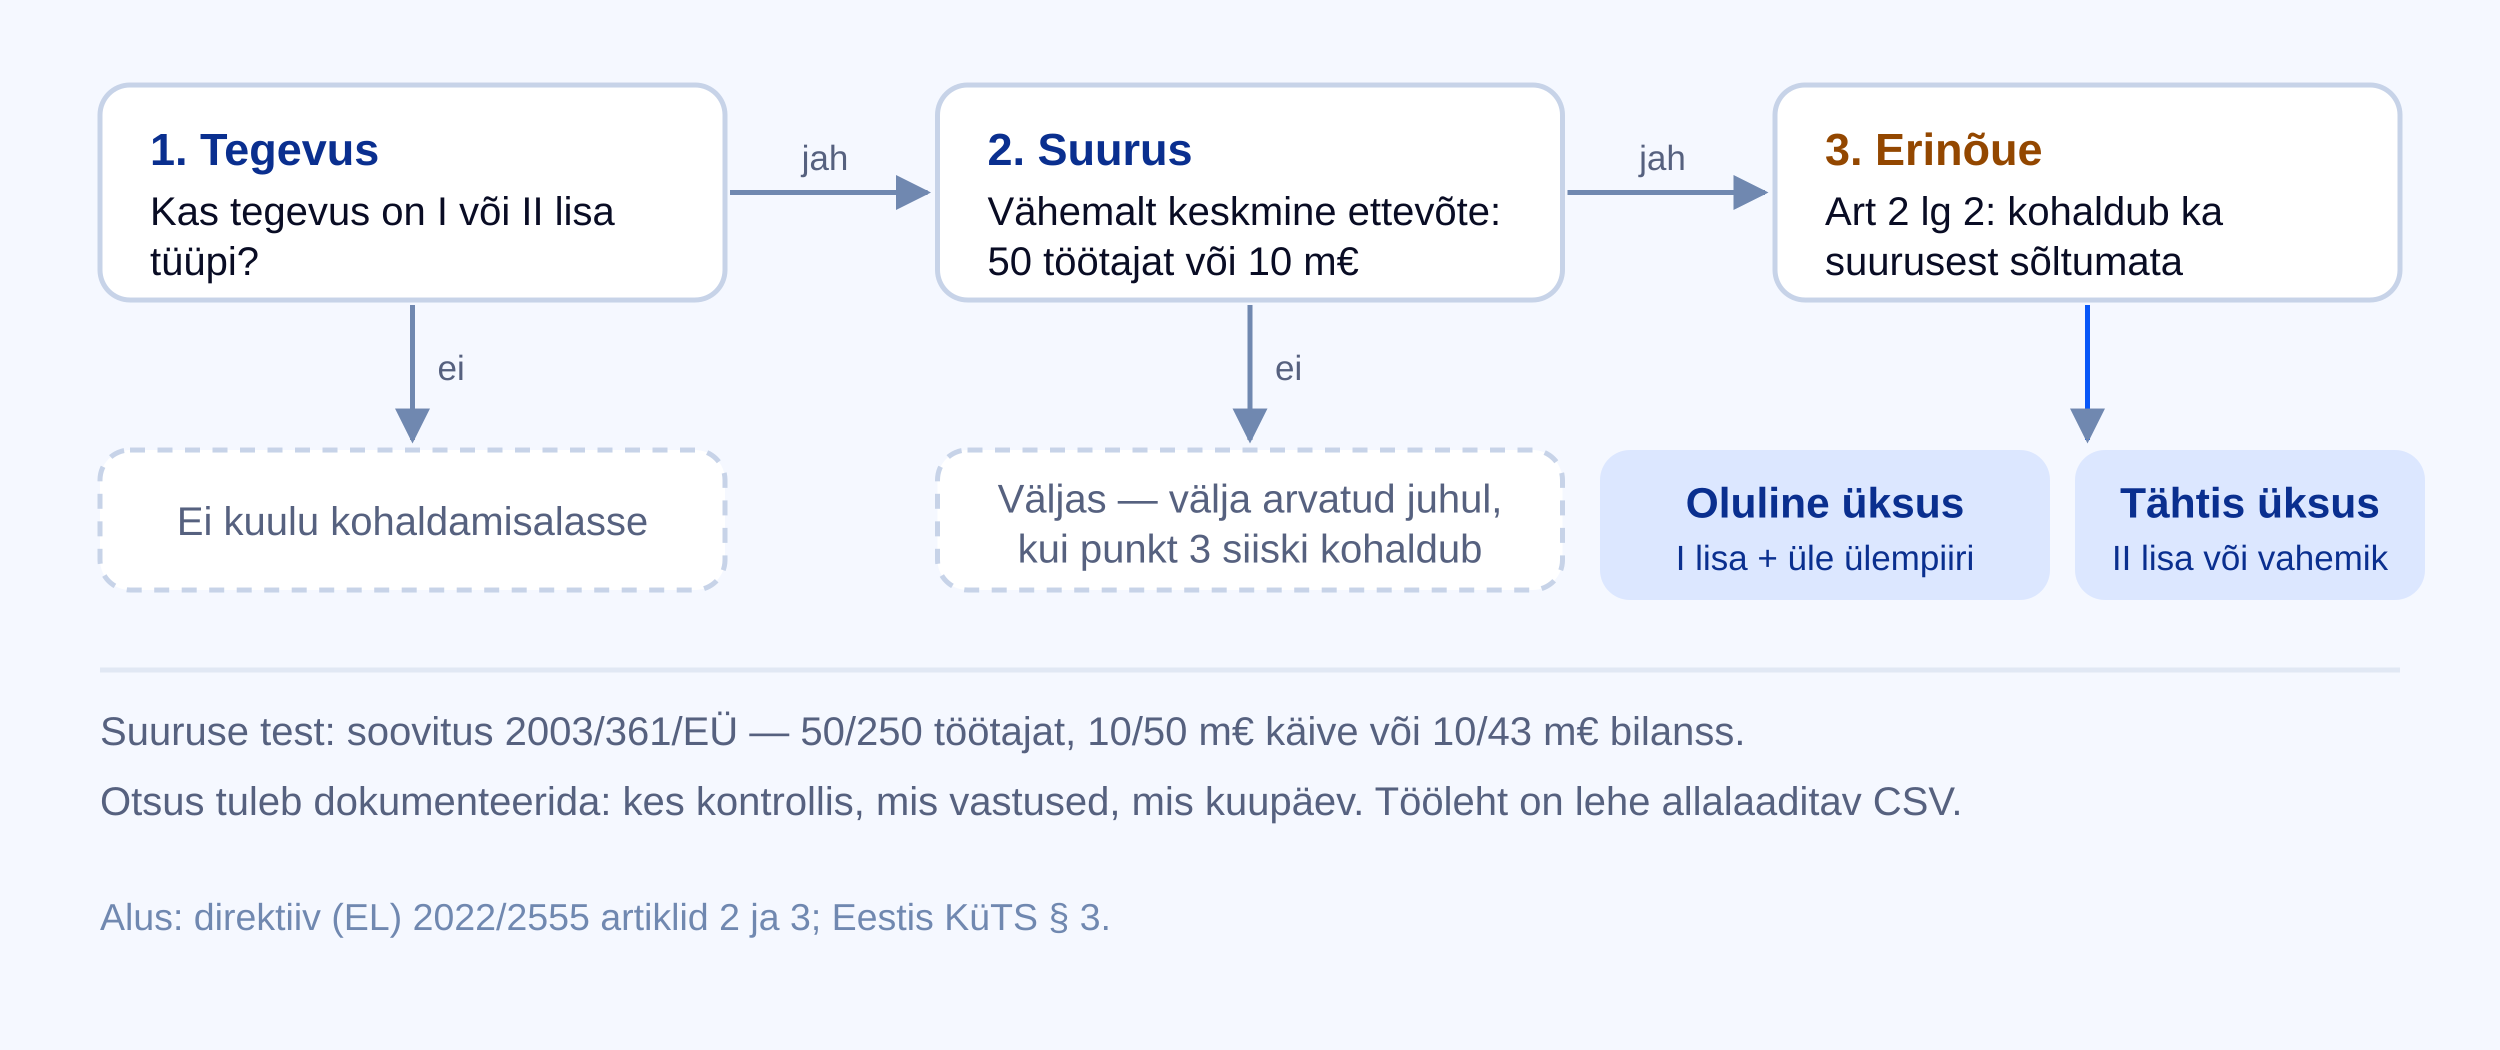
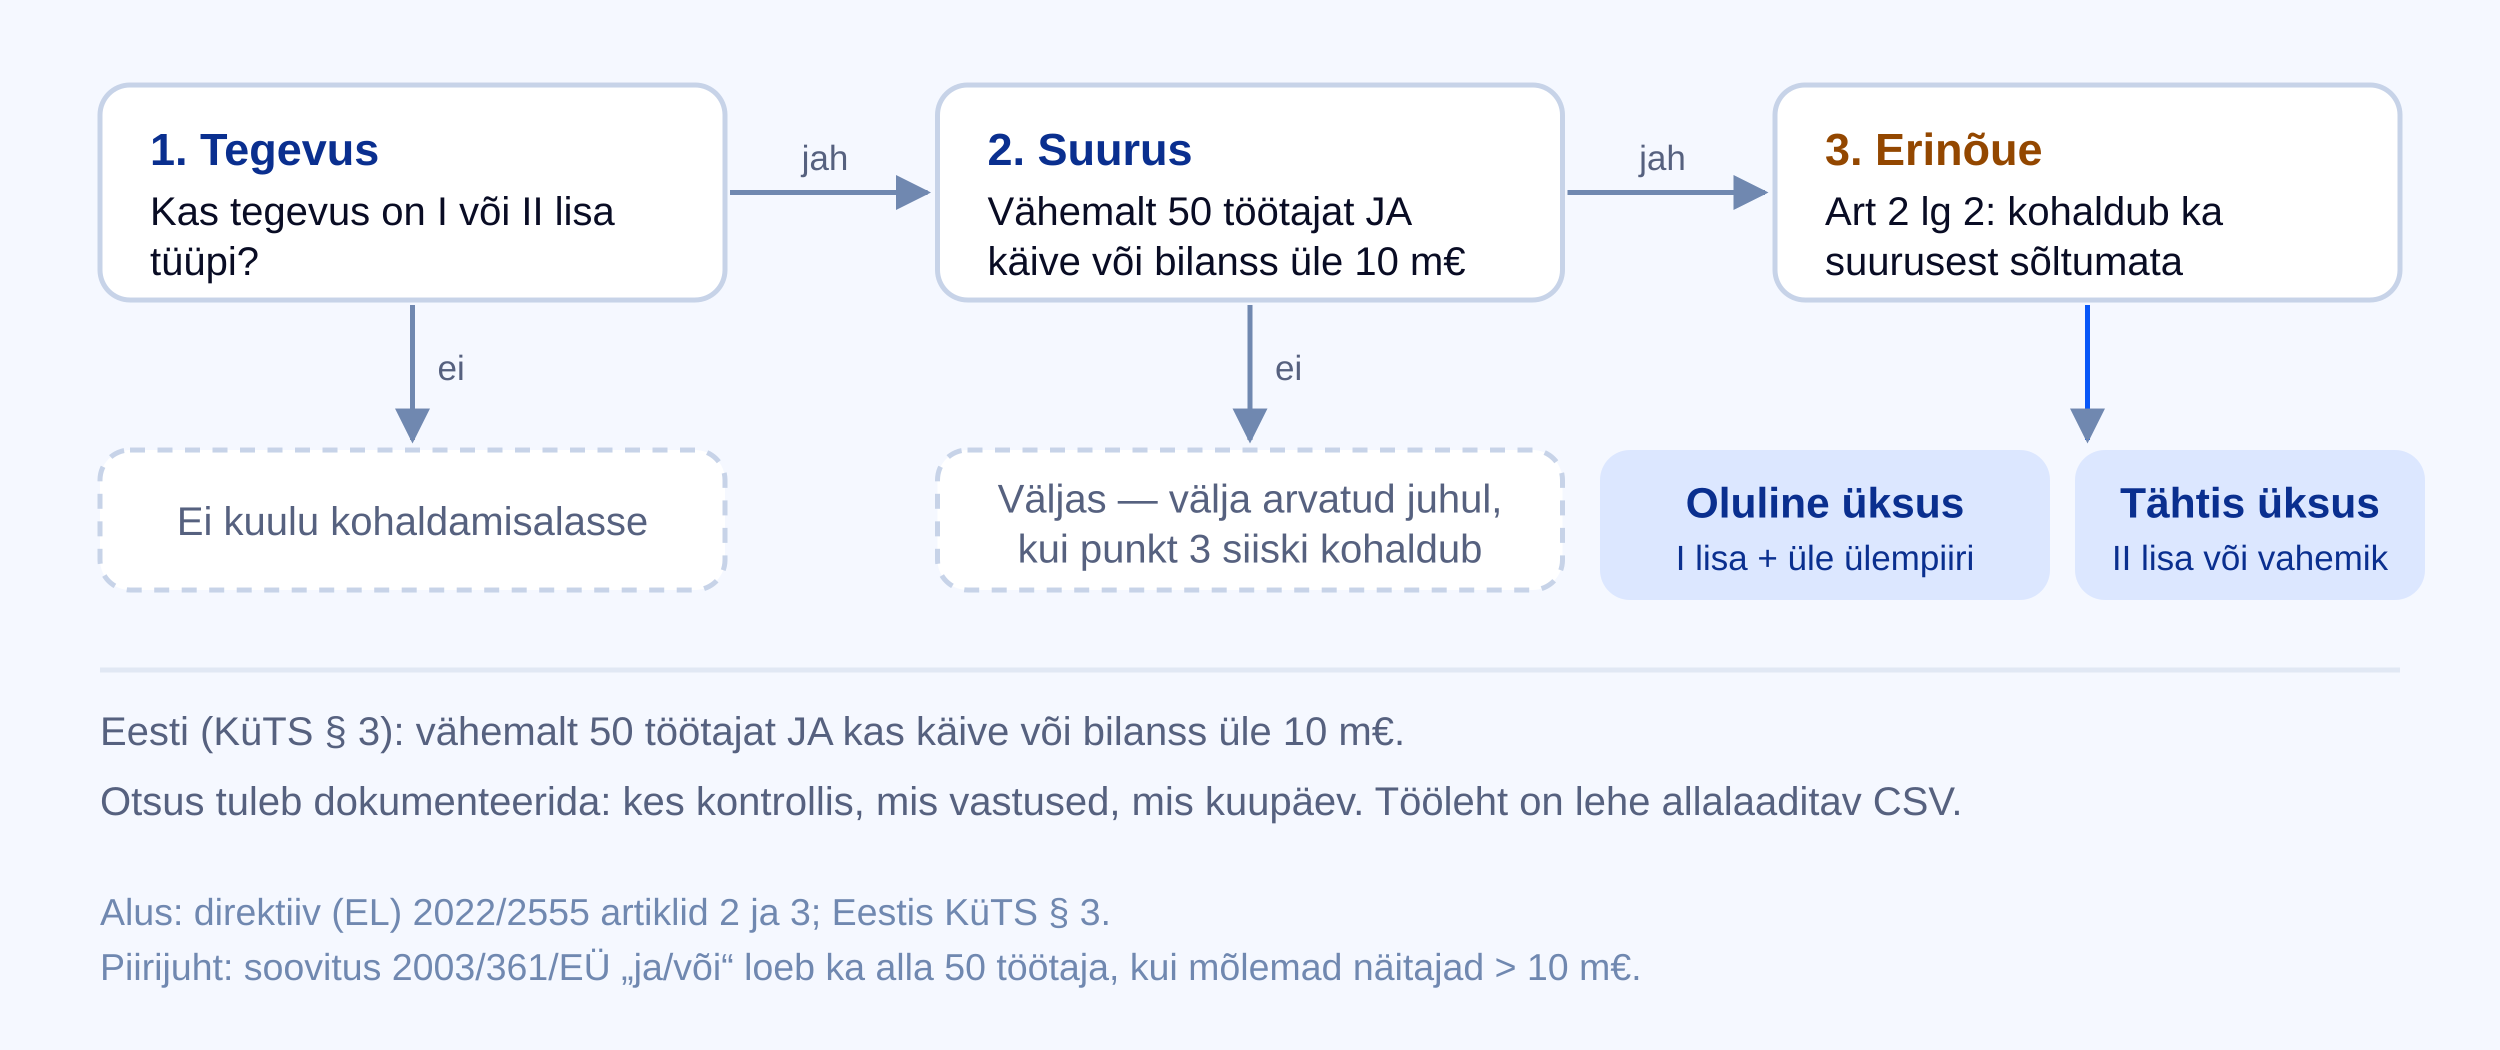
<svg xmlns="http://www.w3.org/2000/svg" viewBox="0 0 1000 420" width="1000" height="420" role="img" aria-labelledby="t2 d2">
  <rect width="1000" height="420" fill="#f5f8ff" />
  <defs>
    <marker id="a" viewBox="0 0 10 10" refX="9" refY="5" markerWidth="7" markerHeight="7" orient="auto-start-reverse">
      <path d="M 0 0 L 10 5 L 0 10 z" fill="#7088b0" />
    </marker>
  </defs>
  <g font-family="'Hanken Grotesk', 'Helvetica Neue', Arial, sans-serif">
    <rect x="40" y="34" width="250" height="86" rx="12" fill="#ffffff" stroke="#c7d3e8" stroke-width="2" />
    <text x="60" y="66" font-size="18" fill="#0a2f8f" font-weight="700">1. Tegevus</text>
    <text x="60" y="90" font-size="16" fill="#090c24">Kas tegevus on I või II lisa</text>
    <text x="60" y="110" font-size="16" fill="#090c24">tüüpi?</text>
    <rect x="375" y="34" width="250" height="86" rx="12" fill="#ffffff" stroke="#c7d3e8" stroke-width="2" />
    <text x="395" y="66" font-size="18" fill="#0a2f8f" font-weight="700">2. Suurus</text>
-     <text x="395" y="90" font-size="16" fill="#090c24">Vähemalt keskmine ettevõte:</text>
-     <text x="395" y="110" font-size="16" fill="#090c24">50 töötajat või 10 m€</text>
+     <text x="395" y="90" font-size="16" fill="#090c24">Vähemalt 50 töötajat JA</text>
+     <text x="395" y="110" font-size="16" fill="#090c24">käive või bilanss üle 10 m€</text>
    <rect x="710" y="34" width="250" height="86" rx="12" fill="#ffffff" stroke="#c7d3e8" stroke-width="2" />
    <text x="730" y="66" font-size="18" fill="#934700" font-weight="700">3. Erinõue</text>
    <text x="730" y="90" font-size="16" fill="#090c24">Art 2 lg 2: kohaldub ka</text>
    <text x="730" y="110" font-size="16" fill="#090c24">suurusest sõltumata</text>
    <line x1="292" y1="77" x2="371" y2="77" stroke="#7088b0" stroke-width="2" marker-end="url(#a)" />
    <line x1="627" y1="77" x2="706" y2="77" stroke="#7088b0" stroke-width="2" marker-end="url(#a)" />
    <text x="330" y="68" text-anchor="middle" font-size="14" fill="#56617f">jah</text>
    <text x="665" y="68" text-anchor="middle" font-size="14" fill="#56617f">jah</text>
    <line x1="165" y1="122" x2="165" y2="176" stroke="#7088b0" stroke-width="2" marker-end="url(#a)" />
    <text x="175" y="152" font-size="14" fill="#56617f">ei</text>
    <rect x="40" y="180" width="250" height="56" rx="12" fill="#ffffff" stroke="#c7d3e8" stroke-width="2" stroke-dasharray="6 5" />
    <text x="165" y="214" text-anchor="middle" font-size="16" fill="#56617f">Ei kuulu kohaldamisalasse</text>
    <line x1="500" y1="122" x2="500" y2="176" stroke="#7088b0" stroke-width="2" marker-end="url(#a)" />
    <text x="510" y="152" font-size="14" fill="#56617f">ei</text>
    <rect x="375" y="180" width="250" height="56" rx="12" fill="#ffffff" stroke="#c7d3e8" stroke-width="2" stroke-dasharray="6 5" />
    <text x="500" y="205" text-anchor="middle" font-size="16" fill="#56617f">Väljas — välja arvatud juhul,</text>
    <text x="500" y="225" text-anchor="middle" font-size="16" fill="#56617f">kui punkt 3 siiski kohaldub</text>
    <line x1="835" y1="122" x2="835" y2="176" stroke="#0857f8" stroke-width="2" marker-end="url(#a)" />
    <rect x="640" y="180" width="180" height="60" rx="12" fill="#dce7ff" />
    <text x="730" y="207" text-anchor="middle" font-size="17" fill="#0a2f8f" font-weight="700">Oluline üksus</text>
    <text x="730" y="228" text-anchor="middle" font-size="14" fill="#0a2f8f">I lisa + üle ülempiiri</text>
    <rect x="830" y="180" width="140" height="60" rx="12" fill="#dce7ff" />
    <text x="900" y="207" text-anchor="middle" font-size="17" fill="#0a2f8f" font-weight="700">Tähtis üksus</text>
    <text x="900" y="228" text-anchor="middle" font-size="14" fill="#0a2f8f">II lisa või vahemik</text>
    <line x1="40" y1="268" x2="960" y2="268" stroke="#e1e8f4" stroke-width="2" />
-     <text x="40" y="298" font-size="16" fill="#56617f">Suuruse test: soovitus 2003/361/EÜ — 50/250 töötajat, 10/50 m€ käive või 10/43 m€ bilanss.</text>
+     <text x="40" y="298" font-size="16" fill="#56617f">Eesti (KüTS § 3): vähemalt 50 töötajat JA kas käive või bilanss üle 10 m€.</text>
    <text x="40" y="326" font-size="16" fill="#56617f">Otsus tuleb dokumenteerida: kes kontrollis, mis vastused, mis kuupäev. Tööleht on lehe allalaaditav CSV.</text>
-     <text x="40" y="372" font-size="15" fill="#7088b0">Alus: direktiiv (EL) 2022/2555 artiklid 2 ja 3; Eestis KüTS § 3.</text>
+     <text x="40" y="370" font-size="15" fill="#7088b0">Alus: direktiiv (EL) 2022/2555 artiklid 2 ja 3; Eestis KüTS § 3.</text>
+     <text x="40" y="392" font-size="15" fill="#7088b0">Piirijuht: soovitus 2003/361/EÜ „ja/või“ loeb ka alla 50 töötaja, kui mõlemad näitajad &gt; 10 m€.</text>
  </g>
</svg>
